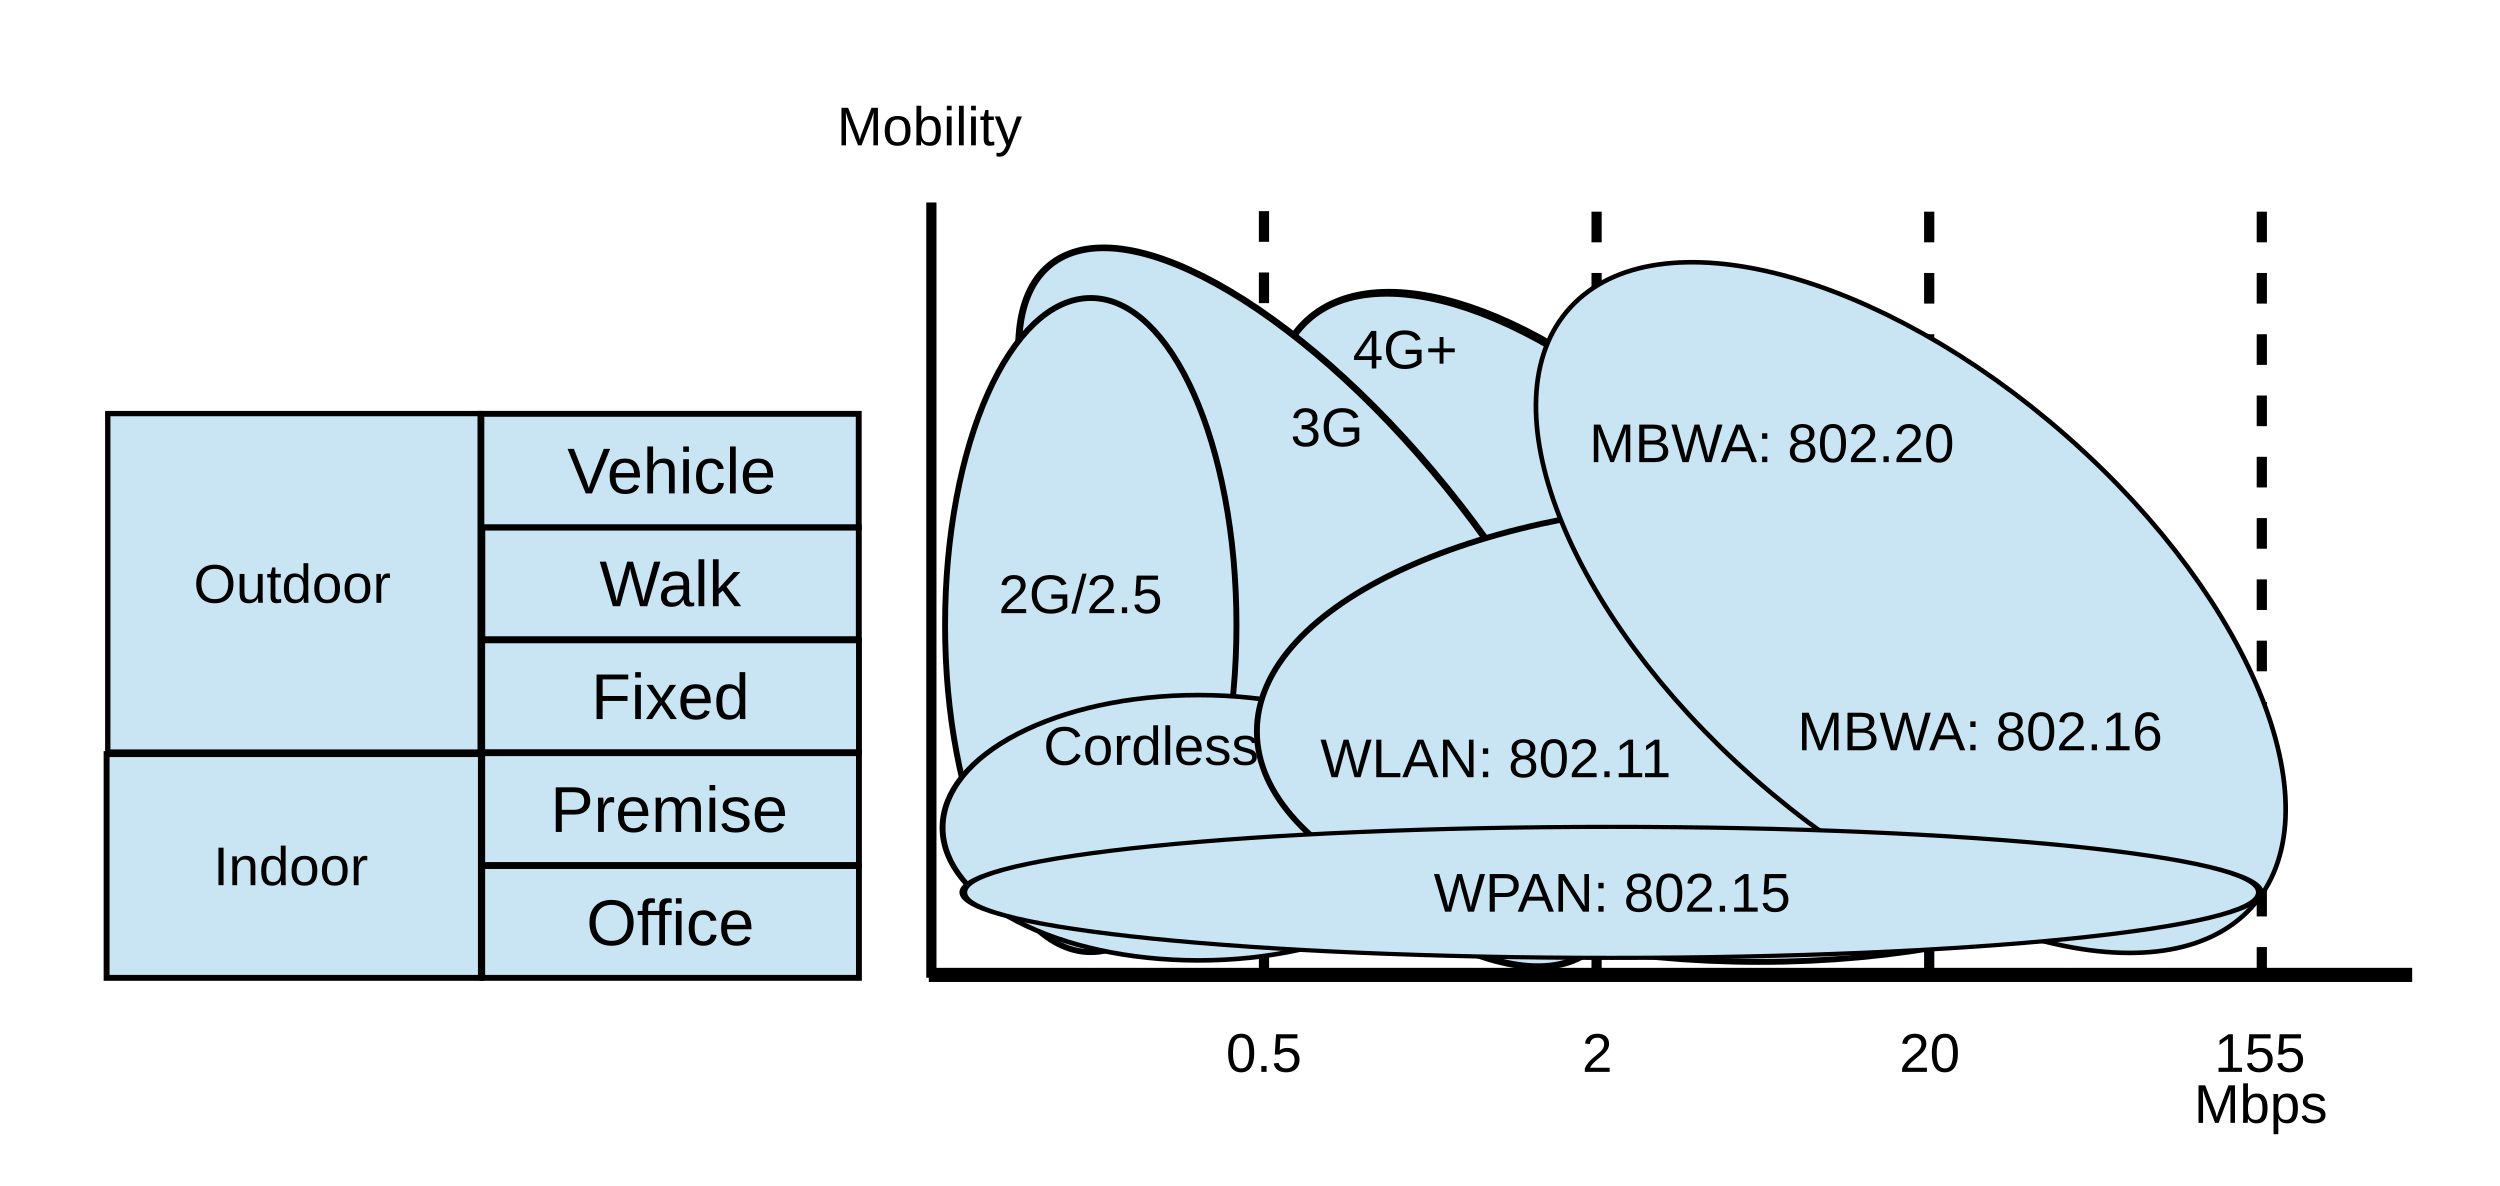
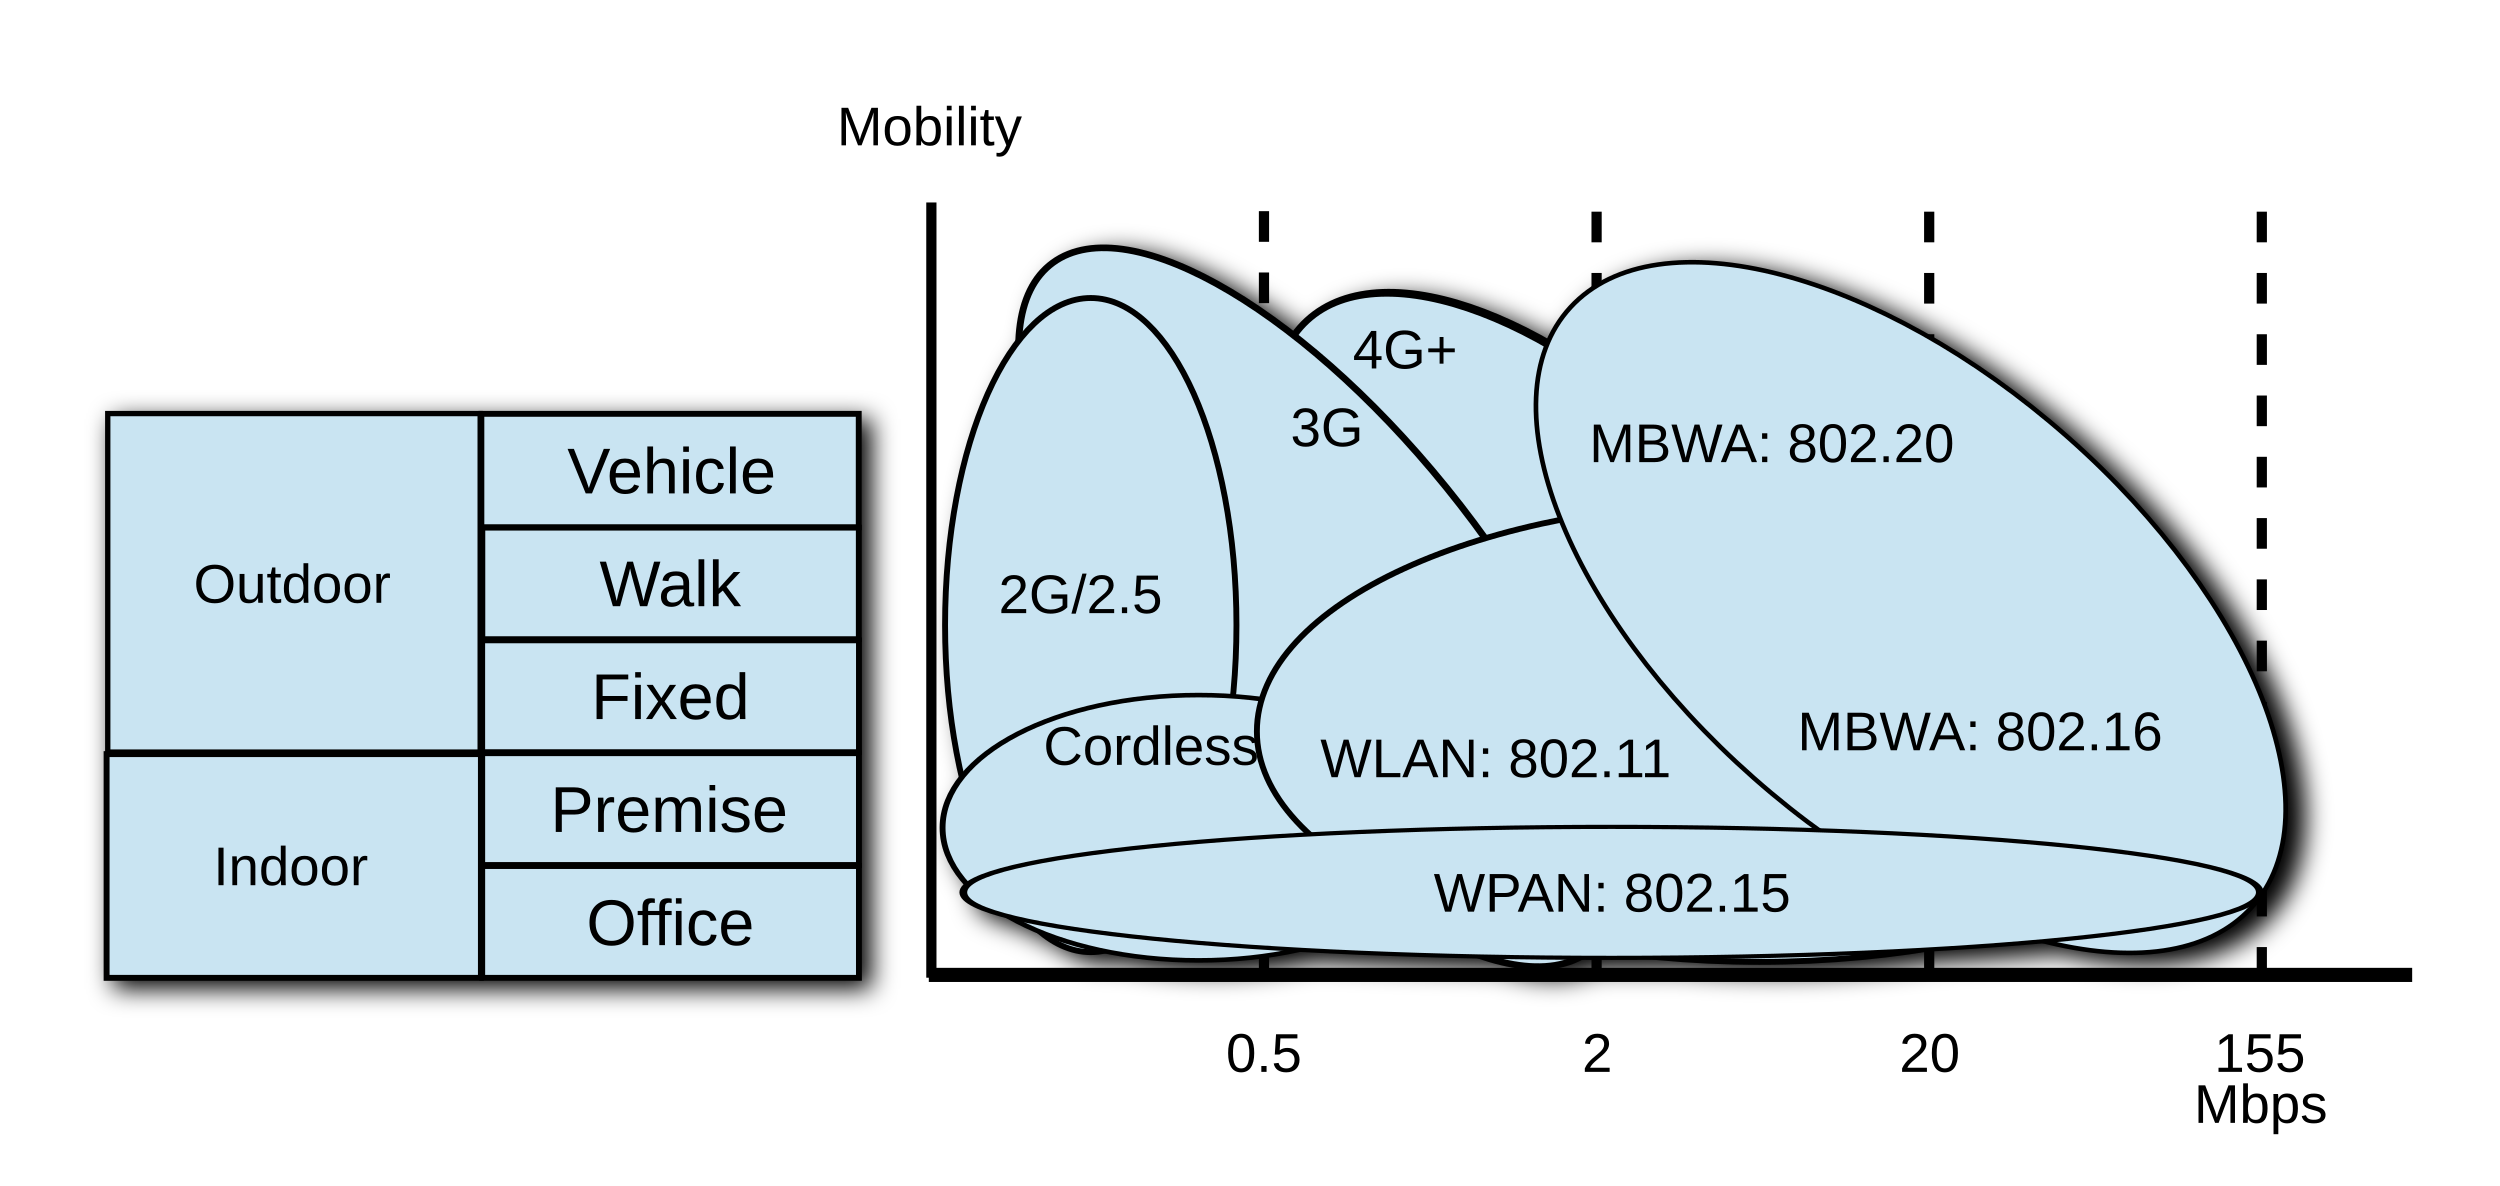
<svg xmlns="http://www.w3.org/2000/svg" width="620.079" height="294.094" id="svg3950" version="1.1">
  <defs id="defs3952">
-     </defs>
+     <filter id="filter7690" color-interpolation-filters="sRGB">
+       <feGaussianBlur id="feGaussianBlur7692" stdDeviation="3" />
+     </filter>
+     <filter id="filter7753" color-interpolation-filters="sRGB">
+       <feGaussianBlur id="feGaussianBlur7755" stdDeviation="3" />
+     </filter>
+   </defs>
  <g id="layer1" transform="translate(0,-758.2672)">
+     <path style="color:#000000;fill:#000000;fill-opacity:1;fill-rule:nonzero;stroke:#000000;stroke-width:1.924;stroke-linecap:butt;stroke-linejoin:miter;stroke-miterlimit:4;stroke-opacity:1;stroke-dasharray:none;stroke-dashoffset:0;marker:none;visibility:visible;display:inline;overflow:visible;filter:url(#filter7753);enable-background:accumulate" d="m 277.125,821.736 c -4.654,0.093 -8.714,1.283 -12,3.688 -5.371,3.93 -8.091,10.668 -8.438,19.375 -10.914,13.96 -18.281,40.284 -18.281,70.5 0,13.626 1.512,26.477 4.156,37.75 -3.072,3.862 -4.781,8.095 -4.781,12.531 0,5.078 2.254,9.862 6.219,14.156 -0.703,0.617 -1.062,1.239 -1.062,1.875 0,2.091 3.945,4.071 11.062,5.906 2.444,1.413 5.123,2.699 8,3.875 3.911,3.254 8.116,5.031 12.531,5.031 1.071,0 2.14,-0.107 3.188,-0.312 7.292,1.512 15.229,2.375 23.562,2.375 8.855,0 17.28,-0.96 24.938,-2.656 14.042,0.782 29.358,1.357 45.562,1.688 9.447,3.126 17.673,3.413 23.812,0.312 2.71,0.014 5.382,0.031 8.125,0.031 4.337,0 8.594,-0.028 12.844,-0.062 7.709,0.684 15.667,1.062 23.812,1.062 13.751,0 26.974,-1.052 39.344,-2.938 11.269,-0.612 21.731,-1.332 31.188,-2.188 21.991,5.569 40.852,3.239 51.469,-8.312 21.478,-23.37 1.099,-75.659 -45.531,-116.781 C 470.214,827.52 414.978,813.148 393.5,836.518 c -2.425,2.639 -4.307,5.65 -5.688,8.969 -24.448,-13.909 -47.392,-16.987 -59.625,-5.719 -1.23,1.133 -2.294,2.392 -3.25,3.75 -17.982,-14.036 -35.121,-22.034 -47.812,-21.781 z" id="path7702" />
+     <rect style="color:#000000;fill:#000000;fill-opacity:1;fill-rule:nonzero;stroke:none;stroke-width:1;marker:none;visibility:visible;display:inline;overflow:visible;filter:url(#filter7690);enable-background:accumulate" id="rect7688" width="188.071" height="141.355" x="28.066" y="862.186" />
    <path id="path4704" d="m 560.999,1000.769 0,-192.284" style="fill:none;stroke:#000000;stroke-width:2.533;stroke-linecap:butt;stroke-linejoin:miter;stroke-miterlimit:4;stroke-opacity:1;stroke-dasharray:7.6, 7.6;stroke-dashoffset:0" />
    <path style="fill:none;stroke:#000000;stroke-width:2.533;stroke-linecap:butt;stroke-linejoin:miter;stroke-miterlimit:4;stroke-opacity:1;stroke-dasharray:7.6, 7.6;stroke-dashoffset:0" d="m 478.501,1000.769 0,-192.284" id="path4702" />
    <path id="path4700" d="m 396.004,1000.769 0,-192.284" style="fill:none;stroke:#000000;stroke-width:2.533;stroke-linecap:butt;stroke-linejoin:miter;stroke-miterlimit:4;stroke-opacity:1;stroke-dasharray:7.6, 7.6;stroke-dashoffset:0" />
    <path style="fill:none;stroke:#000000;stroke-width:2.535;stroke-linecap:butt;stroke-linejoin:miter;stroke-miterlimit:4;stroke-opacity:1;stroke-dasharray:7.605, 7.605;stroke-dashoffset:0" d="m 313.506,1000.767 0,-192.557" id="path4685" />
    <rect style="color:#000000;fill:#c9e4f2;fill-opacity:1;fill-rule:nonzero;stroke:#000000;stroke-width:1.458;stroke-miterlimit:4;stroke-dasharray:none;marker:none;visibility:visible;display:inline;overflow:visible;enable-background:accumulate" id="rect3960" width="93.596" height="28.146" x="119.397" y="860.912" />
    <text xml:space="preserve" style="font-size:16.061px;font-style:normal;font-variant:normal;font-weight:normal;font-stretch:normal;text-align:start;line-height:125%;writing-mode:lr-tb;text-anchor:start;fill:#000000;fill-opacity:1;stroke:none;font-family:Arial;-inkscape-font-specification:Bitstream Vera Sans" x="140.697" y="880.639" id="text3962">
      <tspan id="tspan3964" x="140.697" y="880.639">Vehicle</tspan>
    </text>
    <rect style="color:#000000;fill:#c9e4f2;fill-opacity:1;fill-rule:nonzero;stroke:#000000;stroke-width:1.46;stroke-linecap:butt;stroke-linejoin:miter;stroke-miterlimit:4;stroke-opacity:1;stroke-dasharray:none;stroke-dashoffset:0;marker:none;visibility:visible;display:inline;overflow:visible;enable-background:accumulate" id="rect3974" width="93.379" height="27.673" x="119.633" y="889.136" />
    <rect style="color:#000000;fill:#c9e4f2;fill-opacity:1;fill-rule:nonzero;stroke:#000000;stroke-width:1.457;stroke-linecap:butt;stroke-linejoin:miter;stroke-miterlimit:4;stroke-opacity:1;stroke-dasharray:none;stroke-dashoffset:0;marker:none;visibility:visible;display:inline;overflow:visible;enable-background:accumulate" id="rect3976" width="93.452" height="27.746" x="119.597" y="917.088" />
    <rect style="color:#000000;fill:#c9e4f2;fill-opacity:1;fill-rule:nonzero;stroke:#000000;stroke-width:1.46;stroke-linecap:butt;stroke-linejoin:miter;stroke-miterlimit:4;stroke-opacity:1;stroke-dasharray:none;stroke-dashoffset:0;marker:none;visibility:visible;display:inline;overflow:visible;enable-background:accumulate" id="rect3978" width="93.441" height="27.735" x="119.602" y="945.081" />
    <rect style="color:#000000;fill:#c9e4f2;fill-opacity:1;fill-rule:nonzero;stroke:#000000;stroke-width:1.46;stroke-linecap:butt;stroke-linejoin:miter;stroke-miterlimit:4;stroke-opacity:1;stroke-dasharray:none;stroke-dashoffset:0;marker:none;visibility:visible;display:inline;overflow:visible;enable-background:accumulate" id="rect3980" width="93.439" height="27.733" x="119.603" y="973.07" />
    <text xml:space="preserve" style="font-size:16.061px;font-style:normal;font-variant:normal;font-weight:normal;font-stretch:normal;text-align:start;line-height:125%;writing-mode:lr-tb;text-anchor:start;fill:#000000;fill-opacity:1;stroke:none;font-family:Arial;-inkscape-font-specification:Arial" x="136.537" y="964.604" id="text3982">
      <tspan id="tspan3984" x="136.537" y="964.604">Premise</tspan>
    </text>
    <text xml:space="preserve" style="font-size:16.061px;font-style:normal;font-variant:normal;font-weight:normal;font-stretch:normal;text-align:start;line-height:125%;writing-mode:lr-tb;text-anchor:start;fill:#000000;fill-opacity:1;stroke:none;font-family:Arial;-inkscape-font-specification:Arial" x="145.442" y="992.689" id="text3986">
      <tspan id="tspan3988" x="145.442" y="992.689">Office</tspan>
    </text>
    <text xml:space="preserve" style="font-size:16.061px;font-style:normal;font-variant:normal;font-weight:normal;font-stretch:normal;text-align:start;line-height:125%;writing-mode:lr-tb;text-anchor:start;fill:#000000;fill-opacity:1;stroke:none;font-family:Arial;-inkscape-font-specification:Arial" x="148.689" y="908.627" id="text3990">
      <tspan id="tspan3992" x="148.689" y="908.627">Walk</tspan>
    </text>
    <text xml:space="preserve" style="font-size:16.061px;font-style:normal;font-variant:normal;font-weight:normal;font-stretch:normal;text-align:start;line-height:125%;writing-mode:lr-tb;text-anchor:start;fill:#000000;fill-opacity:1;stroke:none;font-family:Arial;-inkscape-font-specification:Arial" x="146.658" y="936.615" id="text3994">
      <tspan id="tspan3996" x="146.658" y="936.615">Fixed</tspan>
    </text>
    <rect style="color:#000000;fill:#c9e4f2;fill-opacity:1;fill-rule:nonzero;stroke:#000000;stroke-width:1.467;stroke-linecap:butt;stroke-linejoin:miter;stroke-miterlimit:4;stroke-opacity:1;stroke-dasharray:none;stroke-dashoffset:0;marker:none;visibility:visible;display:inline;overflow:visible;enable-background:accumulate" id="rect3980-6" width="92.839" height="55.495" x="26.44" y="945.31" />
    <rect style="color:#000000;fill:#c9e4f2;fill-opacity:1;fill-rule:nonzero;stroke:#000000;stroke-width:1.32;stroke-linecap:butt;stroke-linejoin:miter;stroke-miterlimit:4;stroke-opacity:1;stroke-dasharray:none;stroke-dashoffset:0;marker:none;visibility:visible;display:inline;overflow:visible;enable-background:accumulate" id="rect3980-5" width="92.371" height="83.963" x="26.726" y="860.846" />
    <text xml:space="preserve" style="font-size:13.538px;font-style:normal;font-variant:normal;font-weight:normal;font-stretch:normal;text-align:start;text-anchor:start;fill:#000000;fill-opacity:1;stroke:none;font-family:Arial;-inkscape-font-specification:Bitstream Vera Sans" x="48.027" y="907.773" id="text4560">
      <tspan id="tspan4562" x="48.027" y="907.773">Outdoor</tspan>
    </text>
    <text xml:space="preserve" style="font-size:13.538px;font-style:normal;font-variant:normal;font-weight:normal;font-stretch:normal;text-align:start;text-anchor:start;fill:#000000;fill-opacity:1;stroke:none;font-family:Arial;-inkscape-font-specification:Bitstream Vera Sans" x="52.932" y="977.823" id="text4564">
      <tspan id="tspan4566" x="52.932" y="977.823">Indoor</tspan>
    </text>
    <path style="color:#000000;fill:#c9e4f2;fill-opacity:1;fill-rule:nonzero;stroke:#000000;stroke-width:1;stroke-linecap:butt;stroke-linejoin:miter;stroke-miterlimit:4;stroke-opacity:1;stroke-dasharray:none;stroke-dashoffset:0;marker:none;visibility:visible;display:inline;overflow:visible;enable-background:accumulate" id="path4600" d="m 186.878,478.09 c 0,11.716 -25.44,21.213 -56.821,21.213 -31.381,0 -56.821,-9.497 -56.821,-21.213 0,-11.716 25.44,-21.213 56.821,-21.213 31.381,0 56.821,9.497 56.821,21.213 z" transform="matrix(1.152622,1.224729,-1.619028,1.491287,1013.822,35.09284)" />
    <path style="color:#000000;fill:#c9e4f2;fill-opacity:1;fill-rule:nonzero;stroke:#000000;stroke-width:1;stroke-linecap:butt;stroke-linejoin:miter;stroke-miterlimit:4;stroke-opacity:1;stroke-dasharray:none;stroke-dashoffset:0;marker:none;visibility:visible;display:inline;overflow:visible;enable-background:accumulate" id="path4602" d="m 181.827,548.044 c 0,14.087 -29.058,25.506 -64.902,25.506 -35.845,0 -64.902,-11.42 -64.902,-25.506 0,-14.087 29.058,-25.506 64.902,-25.506 35.845,0 64.902,11.42 64.902,25.506 z" transform="matrix(1.023946,1.316566,-1.357394,0.9931475,951.7779,210.6549)" />
    <path style="color:#000000;fill:#c9e4f2;fill-opacity:1;fill-rule:nonzero;stroke:#000000;stroke-width:1;stroke-linecap:butt;stroke-linejoin:miter;stroke-miterlimit:4;stroke-opacity:1;stroke-dasharray:none;stroke-dashoffset:0;marker:none;visibility:visible;display:inline;overflow:visible;enable-background:accumulate" id="path4590" d="m 312.137,475.06 c 0,30.684 -11.08,55.558 -24.749,55.558 -13.668,0 -24.749,-24.874 -24.749,-55.558 0,-30.684 11.08,-55.558 24.749,-55.558 13.668,0 24.749,24.874 24.749,55.558 z" transform="matrix(1.460133,0,0,1.460133,-149.0807,219.6535)" />
    <path style="color:#000000;fill:#c9e4f2;fill-opacity:1;fill-rule:nonzero;stroke:#000000;stroke-width:1;stroke-linecap:butt;stroke-linejoin:miter;stroke-miterlimit:4;stroke-opacity:1;stroke-dasharray:none;stroke-dashoffset:0;marker:none;visibility:visible;display:inline;overflow:visible;enable-background:accumulate" id="path4574" d="m 263.145,735.174 c 0,15.9 -19.447,28.789 -43.437,28.789 -23.989,0 -43.437,-12.889 -43.437,-28.789 0,-15.9 19.447,-28.789 43.437,-28.789 23.989,0 43.437,12.889 43.437,28.789 z" transform="matrix(1.462061,0,0,1.142837,-23.93299,123.3887)" />
    <path style="color:#000000;fill:#c9e4f2;fill-opacity:1;fill-rule:nonzero;stroke:#000000;stroke-width:1;stroke-linecap:butt;stroke-linejoin:miter;stroke-miterlimit:4;stroke-opacity:1;stroke-dasharray:none;stroke-dashoffset:0;marker:none;visibility:visible;display:inline;overflow:visible;enable-background:accumulate" id="path4576" d="m 458.609,585.419 c 0,21.618 -38.216,39.143 -85.358,39.143 -47.142,0 -85.358,-17.525 -85.358,-39.143 0,-21.618 38.216,-39.143 85.358,-39.143 47.142,0 85.358,17.525 85.358,39.143 z" transform="matrix(1.460133,0,0,1.460133,-108.6142,84.90412)" />
    <text xml:space="preserve" style="font-size:13.538px;font-style:normal;font-variant:normal;font-weight:normal;font-stretch:normal;text-align:start;text-anchor:start;fill:#000000;fill-opacity:1;stroke:none;font-family:Arial;-inkscape-font-specification:Bitstream Vera Sans" x="247.683" y="910.354" id="text4592">
      <tspan id="tspan4594" x="247.683" y="910.354">2G/2.5</tspan>
    </text>
    <path style="color:#000000;fill:#c9e4f2;fill-opacity:1;fill-rule:nonzero;stroke:#000000;stroke-width:1;stroke-linecap:butt;stroke-linejoin:miter;stroke-miterlimit:4;stroke-opacity:1;stroke-dasharray:none;stroke-dashoffset:0;marker:none;visibility:visible;display:inline;overflow:visible;enable-background:accumulate" id="path4604" d="m 515.683,450.311 c 0,27.616 -43.756,50.003 -97.732,50.003 -53.976,0 -97.732,-22.387 -97.732,-50.003 0,-27.616 43.756,-50.003 97.732,-50.003 53.976,0 97.732,22.387 97.732,50.003 z" transform="matrix(0.8638986,0.7618651,-0.7777543,0.8462496,463.1047,209.4667)" />
    <text xml:space="preserve" style="font-size:13.538px;font-style:normal;font-variant:normal;font-weight:normal;font-stretch:normal;text-align:start;text-anchor:start;fill:#000000;fill-opacity:1;stroke:none;font-family:Arial;-inkscape-font-specification:Bitstream Vera Sans" x="320.099" y="868.957" id="text4606">
      <tspan id="tspan4608" x="320.099" y="868.957">3G</tspan>
    </text>
    <text xml:space="preserve" style="font-size:13.538px;font-style:normal;font-variant:normal;font-weight:normal;font-stretch:normal;text-align:start;text-anchor:start;fill:#000000;fill-opacity:1;stroke:none;font-family:Arial;-inkscape-font-specification:Bitstream Vera Sans" x="335.541" y="849.663" id="text4610">
      <tspan id="tspan4612" x="335.541" y="849.663">4G+</tspan>
    </text>
    <text xml:space="preserve" style="font-size:13.538px;font-style:normal;font-variant:normal;font-weight:normal;font-stretch:normal;text-align:start;text-anchor:start;fill:#000000;fill-opacity:1;stroke:none;font-family:Arial;-inkscape-font-specification:Bitstream Vera Sans" x="394.204" y="872.887" id="text4614">
      <tspan id="tspan4616" x="394.204" y="872.887">MBWA: 802.20</tspan>
    </text>
    <text xml:space="preserve" style="font-size:13.538px;font-style:normal;font-variant:normal;font-weight:normal;font-stretch:normal;text-align:start;text-anchor:start;fill:#000000;fill-opacity:1;stroke:none;font-family:Arial;-inkscape-font-specification:Bitstream Vera Sans" x="445.857" y="944.363" id="text4618">
      <tspan id="tspan4620" x="445.857" y="944.363">MBWA: 802.16</tspan>
    </text>
    <path style="fill:none;stroke:#000000;stroke-width:3.504;stroke-linecap:butt;stroke-linejoin:miter;stroke-miterlimit:4;stroke-opacity:1;stroke-dasharray:none" d="m 230.373,1000.074 367.92,0" id="path6431-8" />
    <text xml:space="preserve" style="font-size:13.538px;font-style:normal;font-variant:normal;font-weight:normal;font-stretch:normal;text-align:start;text-anchor:start;fill:#000000;fill-opacity:1;stroke:none;font-family:Arial;-inkscape-font-specification:Bitstream Vera Sans" x="327.473" y="951.036" id="text4578">
      <tspan id="tspan4580" x="327.473" y="951.036">WLAN: 802.11</tspan>
    </text>
    <path id="path4657" d="m 231.009,1000.769 0,-192.284" style="fill:none;stroke:#000000;stroke-width:2.533;stroke-linecap:butt;stroke-linejoin:miter;stroke-miterlimit:4;stroke-opacity:1;stroke-dasharray:none" />
    <text xml:space="preserve" style="font-size:13.538px;font-style:normal;font-variant:normal;font-weight:normal;font-stretch:normal;text-align:start;text-anchor:start;fill:#000000;fill-opacity:1;stroke:none;font-family:Arial;-inkscape-font-specification:Bitstream Vera Sans" x="258.804" y="947.977" id="text4596">
      <tspan id="tspan4598" x="258.804" y="947.977">Cordless</tspan>
    </text>
    <path style="color:#000000;fill:#c9e4f2;fill-opacity:1;fill-rule:nonzero;stroke:#000000;stroke-width:1;stroke-linecap:butt;stroke-linejoin:miter;stroke-miterlimit:4;stroke-opacity:1;stroke-dasharray:none;stroke-dashoffset:0;marker:none;visibility:visible;display:inline;overflow:visible;enable-background:accumulate" id="path4568" d="m 440.932,709.92 c 0,8.647 -37.425,15.657 -83.59,15.657 -46.166,0 -83.59,-7.01 -83.59,-15.657 0,-8.647 37.425,-15.657 83.59,-15.657 46.166,0 83.59,7.01 83.59,15.657 z" transform="matrix(1.923599,0,0,1.037733,-287.6601,242.8954)" />
    <text xml:space="preserve" style="font-size:13.538px;font-style:normal;font-variant:normal;font-weight:normal;font-stretch:normal;text-align:start;text-anchor:start;fill:#000000;fill-opacity:1;stroke:none;font-family:Arial;-inkscape-font-specification:Bitstream Vera Sans" x="355.611" y="984.386" id="text4570">
      <tspan id="tspan4572" x="355.611" y="984.386">WPAN: 802.15</tspan>
    </text>
    <text xml:space="preserve" style="font-size:13.538px;font-style:normal;font-variant:normal;font-weight:normal;font-stretch:normal;text-align:start;text-anchor:start;fill:#000000;fill-opacity:1;stroke:none;font-family:Arial;-inkscape-font-specification:Bitstream Vera Sans" x="304.086" y="1024.115" id="text4706">
      <tspan id="tspan4708" x="304.086" y="1024.115">0.5</tspan>
    </text>
    <text xml:space="preserve" style="font-size:13.538px;font-style:normal;font-variant:normal;font-weight:normal;font-stretch:normal;text-align:start;text-anchor:start;fill:#000000;fill-opacity:1;stroke:none;font-family:Arial;-inkscape-font-specification:Bitstream Vera Sans" x="392.398" y="1024.115" id="text4710">
      <tspan id="tspan4712" x="392.398" y="1024.115">2</tspan>
    </text>
    <text xml:space="preserve" style="font-size:13.538px;font-style:normal;font-variant:normal;font-weight:normal;font-stretch:normal;text-align:start;text-anchor:start;fill:#000000;fill-opacity:1;stroke:none;font-family:Arial;-inkscape-font-specification:Bitstream Vera Sans" x="471.094" y="1024.115" id="text4714">
      <tspan id="tspan4716" x="471.094" y="1024.115">20</tspan>
    </text>
    <text xml:space="preserve" style="font-size:13.538px;font-style:normal;font-variant:normal;font-weight:normal;font-stretch:normal;text-align:start;text-anchor:start;fill:#000000;fill-opacity:1;stroke:none;font-family:Arial;-inkscape-font-specification:Bitstream Vera Sans" x="549.232" y="1024.115" id="text4718">
      <tspan id="tspan4720" x="549.232" y="1024.115">155</tspan>
    </text>
    <text xml:space="preserve" style="font-size:13.538px;font-style:normal;font-variant:normal;font-weight:normal;font-stretch:normal;text-align:start;text-anchor:start;fill:#000000;fill-opacity:1;stroke:none;font-family:Arial;-inkscape-font-specification:Bitstream Vera Sans" x="544.192" y="1036.771" id="text4722">
      <tspan id="tspan4724" x="544.192" y="1036.771">Mbps</tspan>
    </text>
    <text xml:space="preserve" style="font-size:13.538px;font-style:normal;font-variant:normal;font-weight:normal;font-stretch:normal;text-align:start;text-anchor:start;fill:#000000;fill-opacity:1;stroke:none;font-family:Arial;-inkscape-font-specification:Bitstream Vera Sans" x="207.601" y="794.314" id="text4726">
      <tspan id="tspan4728" x="207.601" y="794.314">Mobility</tspan>
    </text>
  </g>
</svg>
